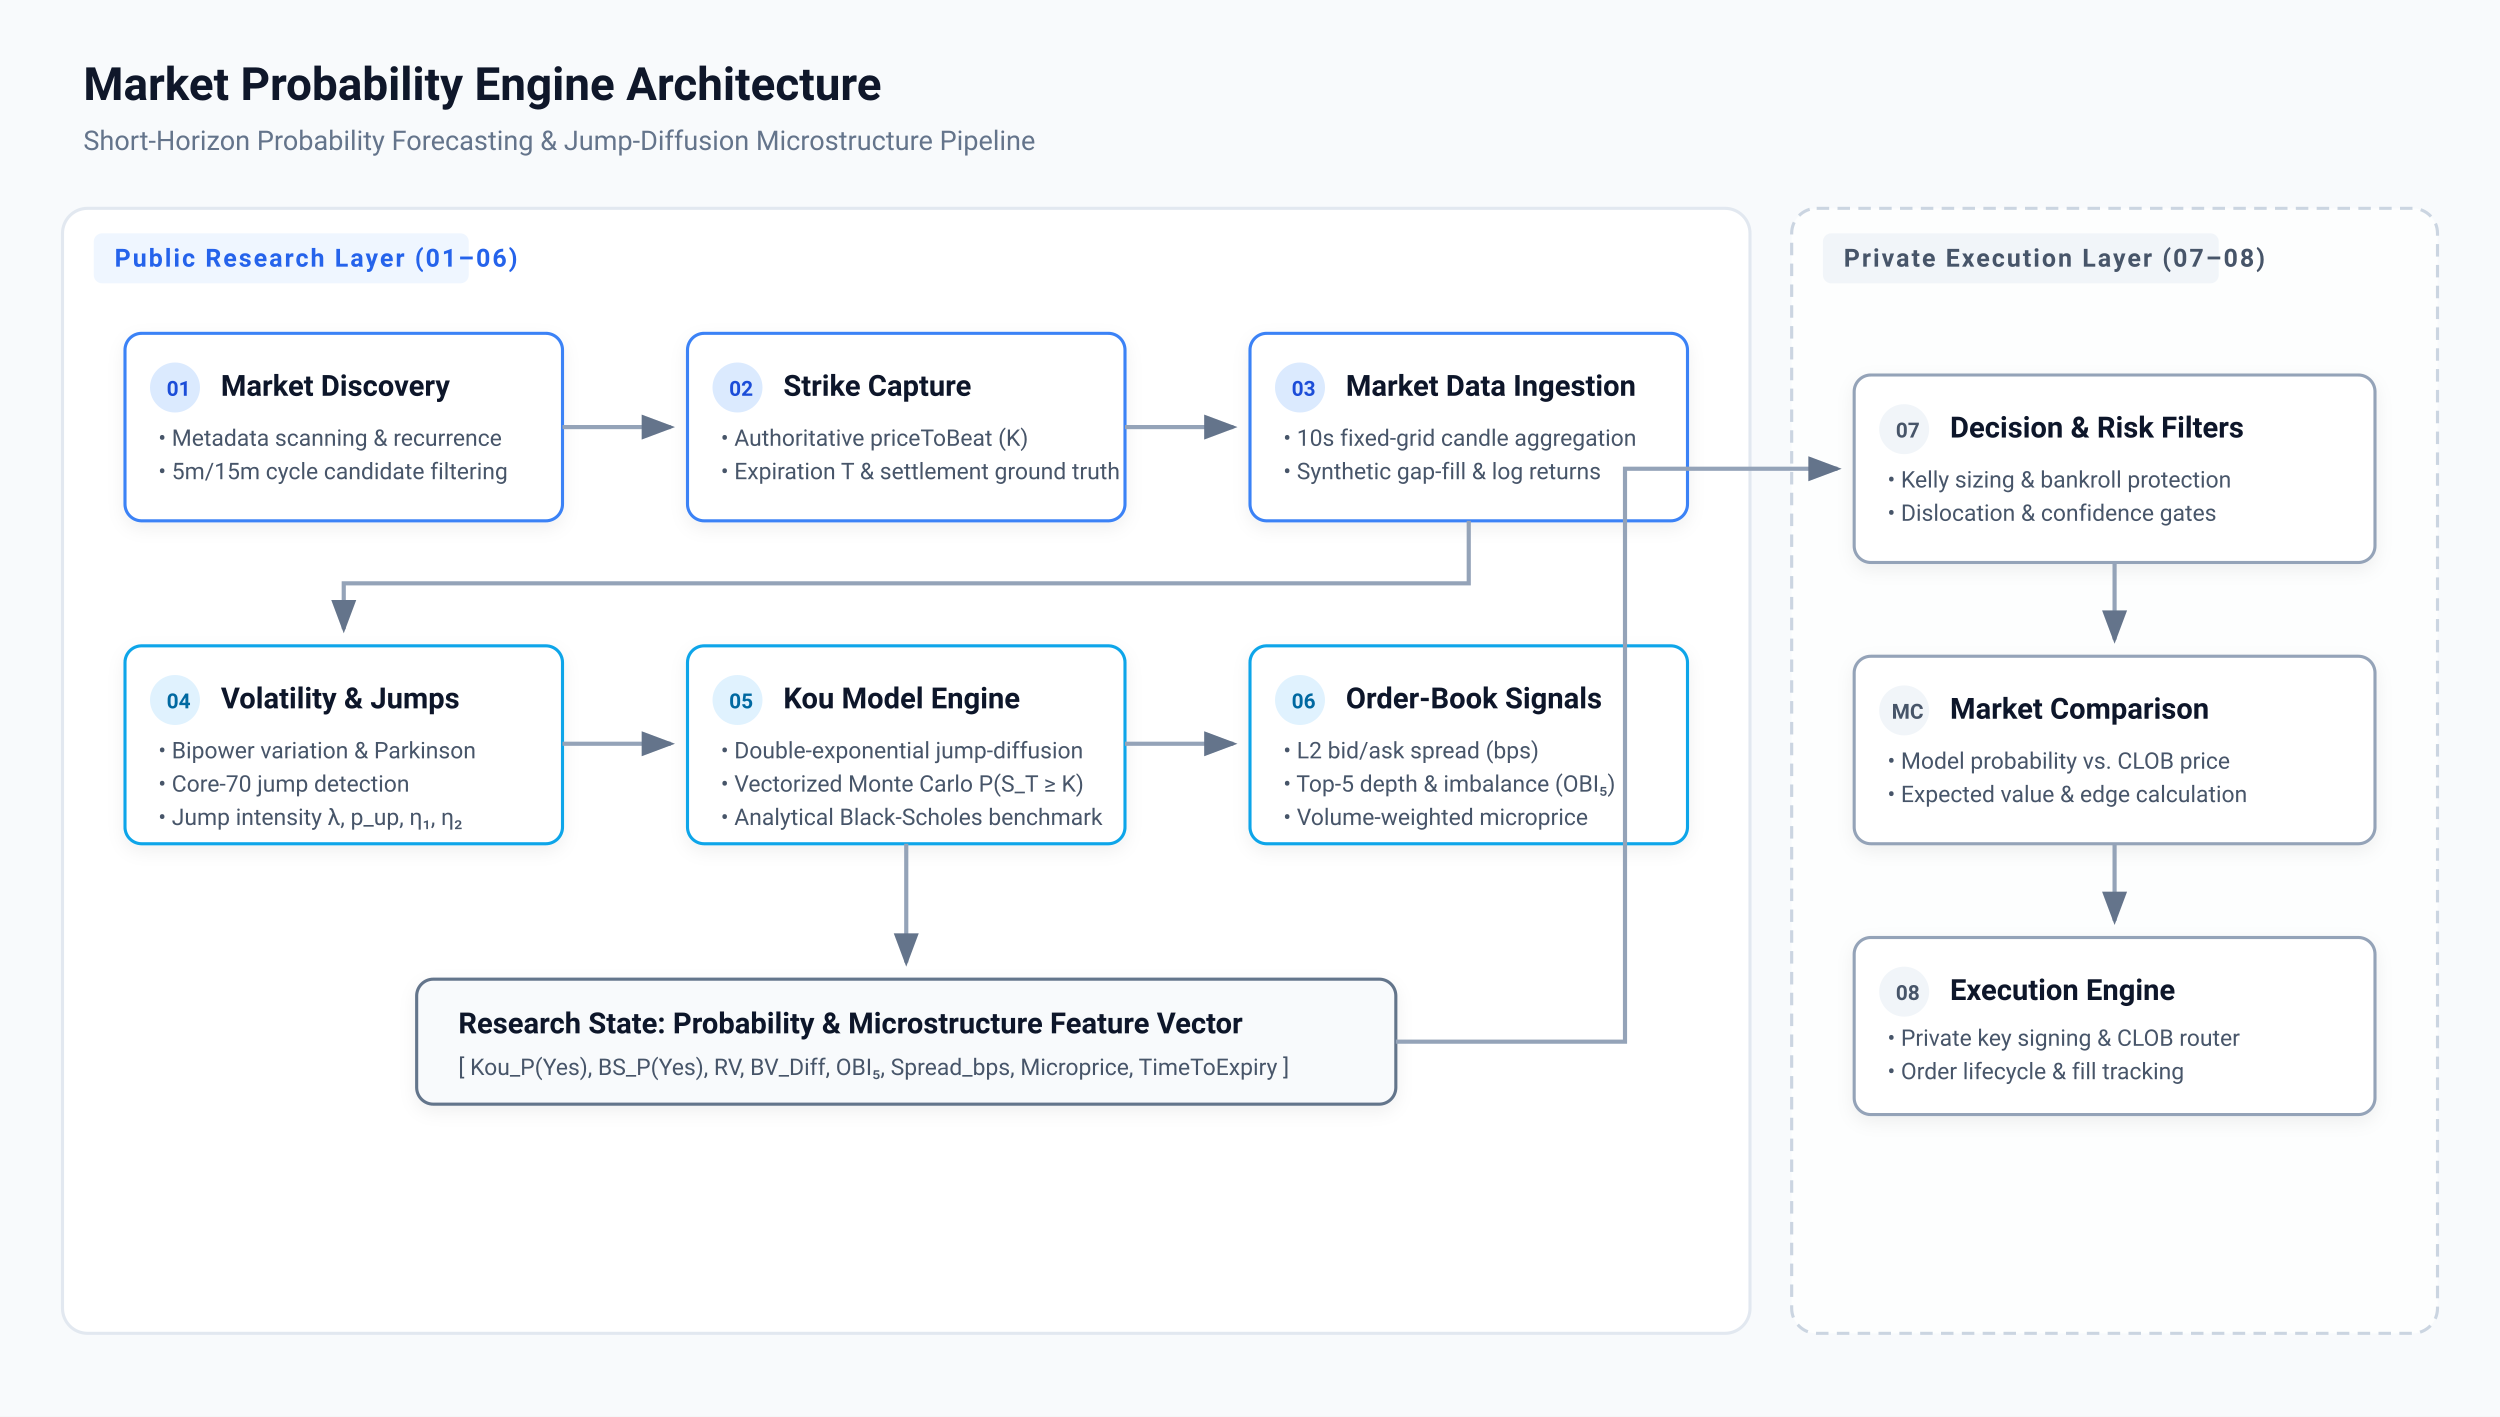
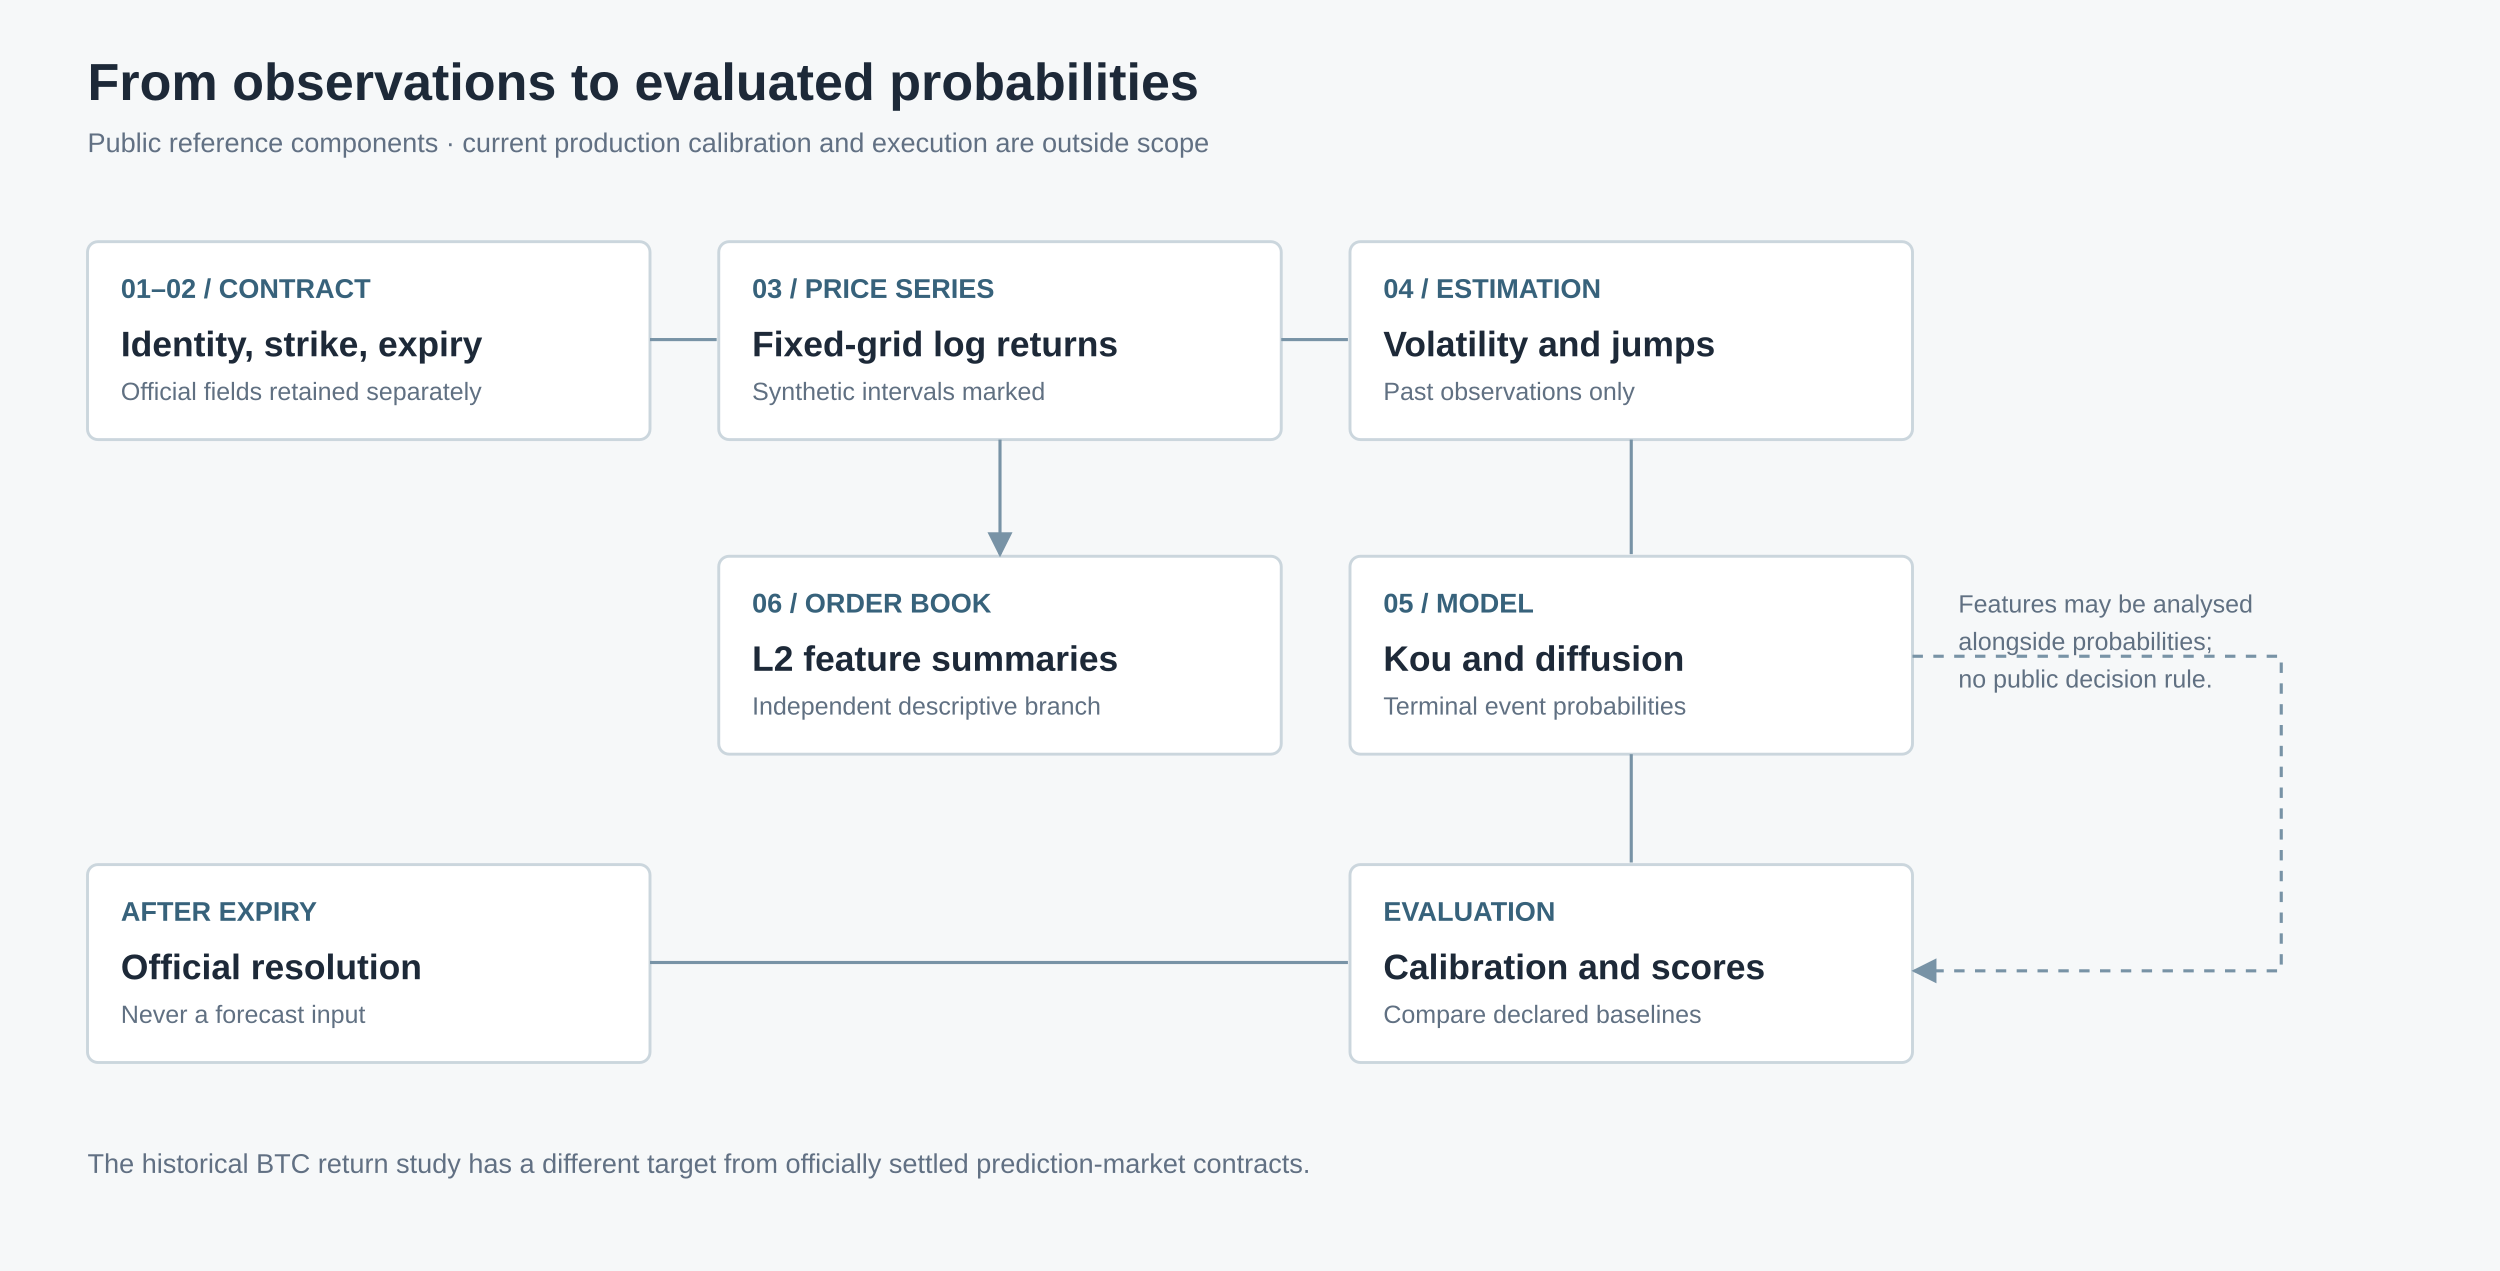
- <svg xmlns="http://www.w3.org/2000/svg" viewBox="0 0 1200 680" width="100%" height="100%">
+ <svg xmlns="http://www.w3.org/2000/svg" viewBox="0 0 1200 610" role="img" aria-labelledby="title desc">
  <defs>
    <style>
-       .title { font-family: -apple-system, BlinkMacSystemFont, "Segoe UI", Roboto, Helvetica, Arial, sans-serif; font-weight: 700; font-size: 22px; fill: #0f172a; }
-       .subtitle { font-family: -apple-system, BlinkMacSystemFont, "Segoe UI", Roboto, Helvetica, Arial, sans-serif; font-size: 13px; fill: #64748b; }
-       .section-label { font-family: -apple-system, BlinkMacSystemFont, "Segoe UI", Roboto, Helvetica, Arial, sans-serif; font-weight: 600; font-size: 12px; letter-spacing: 0.08em; text-transform: uppercase; }
-       .box-title { font-family: -apple-system, BlinkMacSystemFont, "Segoe UI", Roboto, Helvetica, Arial, sans-serif; font-weight: 600; font-size: 14px; fill: #0f172a; }
-       .box-desc { font-family: -apple-system, BlinkMacSystemFont, "Segoe UI", Roboto, Helvetica, Arial, sans-serif; font-size: 11px; fill: #475569; }
-       .badge { font-family: -apple-system, BlinkMacSystemFont, "Segoe UI", Roboto, Helvetica, Arial, sans-serif; font-weight: 700; font-size: 10px; }
-       .arrow { stroke: #94a3b8; stroke-width: 2; fill: none; marker-end: url(#arrowhead); }
-       .arrow-dashed { stroke: #cbd5e1; stroke-width: 2; stroke-dasharray: 4 4; fill: none; marker-end: url(#arrowhead-gray); }
-     </style>
-     <marker id="arrowhead" markerWidth="8" markerHeight="6" refX="7" refY="3" orient="auto">
-       <polygon points="0 0, 8 3, 0 6" fill="#64748b" />
+ text{font-family:Arial,Helvetica,sans-serif;fill:#1d2938}.title{font-size:25px;font-weight:700}.sub{font-size:13px;fill:#617083}.step{font-size:13px;font-weight:700;fill:#37627b}.head{font-size:17px;font-weight:600}.note{font-size:12px;fill:#607082}.line{stroke:#7893a6;stroke-width:1.5;fill:none;marker-end:url(#arrow)}.dash{stroke-dasharray:5 5}
+ </style>
+     <marker id="arrow" markerWidth="8" markerHeight="8" refX="7" refY="4" orient="auto">
+       <path d="M0 0L8 4L0 8Z" fill="#7893a6" />
    </marker>
-     <marker id="arrowhead-gray" markerWidth="8" markerHeight="6" refX="7" refY="3" orient="auto">
-       <polygon points="0 0, 8 3, 0 6" fill="#94a3b8" />
-     </marker>
-     <filter id="card-shadow" x="-5%" y="-5%" width="110%" height="115%" filterUnits="userSpaceOnUse">
-       <feDropShadow dx="0" dy="3" stdDeviation="4" flood-color="#0f172a" flood-opacity="0.06" />
-     </filter>
  </defs>
-   <rect width="100%" height="100%" fill="#f8fafc" />
-   <text x="40" y="48" class="title">Market Probability Engine Architecture</text>
-   <text x="40" y="72" class="subtitle">Short-Horizon Probability Forecasting &amp; Jump-Diffusion Microstructure Pipeline</text>
-   <rect x="30" y="100" width="810" height="540" rx="12" fill="#ffffff" stroke="#e2e8f0" stroke-width="1.5" />
-   <rect x="45" y="112" width="180" height="24" rx="4" fill="#eff6ff" />
-   <text x="55" y="128" class="section-label" fill="#2563eb">Public Research Layer (01–06)</text>
-   <rect x="860" y="100" width="310" height="540" rx="12" fill="#fdfefe" stroke="#cbd5e1" stroke-width="1.5" stroke-dasharray="6 4" />
-   <rect x="875" y="112" width="190" height="24" rx="4" fill="#f1f5f9" />
-   <text x="885" y="128" class="section-label" fill="#475569">Private Execution Layer (07–08)</text>
-   <g transform="translate(60, 160)" filter="url(#card-shadow)">
-     <rect width="210" height="90" rx="8" fill="#ffffff" stroke="#3b82f6" stroke-width="1.5" />
-     <circle cx="24" cy="26" r="12" fill="#dbeafe" />
-     <text x="20" y="30" class="badge" fill="#1d4ed8">01</text>
-     <text x="46" y="30" class="box-title">Market Discovery</text>
-     <text x="16" y="54" class="box-desc">• Metadata scanning &amp; recurrence</text>
-     <text x="16" y="70" class="box-desc">• 5m/15m cycle candidate filtering</text>
+   <rect width="1200" height="610" fill="#f6f8f9" />
+   <text class="title" x="42" y="48">From observations to evaluated probabilities</text>
+   <text class="sub" x="42" y="73">Public reference components · current production calibration and execution are outside scope</text>
+   <g fill="#fff" stroke="#cbd6dd" stroke-width="1.4">
+     <rect x="42" y="116" width="270" height="95" rx="5" />
+     <rect x="345" y="116" width="270" height="95" rx="5" />
+     <rect x="648" y="116" width="270" height="95" rx="5" />
+     <rect x="345" y="267" width="270" height="95" rx="5" />
+     <rect x="648" y="267" width="270" height="95" rx="5" />
+     <rect x="42" y="415" width="270" height="95" rx="5" />
+     <rect x="648" y="415" width="270" height="95" rx="5" />
  </g>
-   <g transform="translate(330, 160)" filter="url(#card-shadow)">
-     <rect width="210" height="90" rx="8" fill="#ffffff" stroke="#3b82f6" stroke-width="1.5" />
-     <circle cx="24" cy="26" r="12" fill="#dbeafe" />
-     <text x="20" y="30" class="badge" fill="#1d4ed8">02</text>
-     <text x="46" y="30" class="box-title">Strike Capture</text>
-     <text x="16" y="54" class="box-desc">• Authoritative priceToBeat (K)</text>
-     <text x="16" y="70" class="box-desc">• Expiration T &amp; settlement ground truth</text>
-   </g>
-   <g transform="translate(600, 160)" filter="url(#card-shadow)">
-     <rect width="210" height="90" rx="8" fill="#ffffff" stroke="#3b82f6" stroke-width="1.5" />
-     <circle cx="24" cy="26" r="12" fill="#dbeafe" />
-     <text x="20" y="30" class="badge" fill="#1d4ed8">03</text>
-     <text x="46" y="30" class="box-title">Market Data Ingestion</text>
-     <text x="16" y="54" class="box-desc">• 10s fixed-grid candle aggregation</text>
-     <text x="16" y="70" class="box-desc">• Synthetic gap-fill &amp; log returns</text>
-   </g>
-   <g transform="translate(60, 310)" filter="url(#card-shadow)">
-     <rect width="210" height="95" rx="8" fill="#ffffff" stroke="#0ea5e9" stroke-width="1.5" />
-     <circle cx="24" cy="26" r="12" fill="#e0f2fe" />
-     <text x="20" y="30" class="badge" fill="#0369a1">04</text>
-     <text x="46" y="30" class="box-title">Volatility &amp; Jumps</text>
-     <text x="16" y="54" class="box-desc">• Bipower variation &amp; Parkinson</text>
-     <text x="16" y="70" class="box-desc">• Core-70 jump detection</text>
-     <text x="16" y="86" class="box-desc">• Jump intensity λ, p_up, η₁, η₂</text>
-   </g>
-   <g transform="translate(330, 310)" filter="url(#card-shadow)">
-     <rect width="210" height="95" rx="8" fill="#ffffff" stroke="#0ea5e9" stroke-width="1.5" />
-     <circle cx="24" cy="26" r="12" fill="#e0f2fe" />
-     <text x="20" y="30" class="badge" fill="#0369a1">05</text>
-     <text x="46" y="30" class="box-title">Kou Model Engine</text>
-     <text x="16" y="54" class="box-desc">• Double-exponential jump-diffusion</text>
-     <text x="16" y="70" class="box-desc">• Vectorized Monte Carlo P(S_T ≥ K)</text>
-     <text x="16" y="86" class="box-desc">• Analytical Black-Scholes benchmark</text>
-   </g>
-   <g transform="translate(600, 310)" filter="url(#card-shadow)">
-     <rect width="210" height="95" rx="8" fill="#ffffff" stroke="#0ea5e9" stroke-width="1.5" />
-     <circle cx="24" cy="26" r="12" fill="#e0f2fe" />
-     <text x="20" y="30" class="badge" fill="#0369a1">06</text>
-     <text x="46" y="30" class="box-title">Order-Book Signals</text>
-     <text x="16" y="54" class="box-desc">• L2 bid/ask spread (bps)</text>
-     <text x="16" y="70" class="box-desc">• Top-5 depth &amp; imbalance (OBI₅)</text>
-     <text x="16" y="86" class="box-desc">• Volume-weighted microprice</text>
-   </g>
-   <g transform="translate(200, 470)" filter="url(#card-shadow)">
-     <rect width="470" height="60" rx="8" fill="#f8fafc" stroke="#64748b" stroke-width="1.5" />
-     <text x="20" y="26" class="box-title" fill="#334155">Research State: Probability &amp; Microstructure Feature Vector</text>
-     <text x="20" y="46" class="box-desc" fill="#64748b">[ Kou_P(Yes), BS_P(Yes), RV, BV_Diff, OBI₅, Spread_bps, Microprice, TimeToExpiry ]</text>
-   </g>
-   <g transform="translate(890, 180)" filter="url(#card-shadow)">
-     <rect width="250" height="90" rx="8" fill="#ffffff" stroke="#94a3b8" stroke-width="1.5" />
-     <circle cx="24" cy="26" r="12" fill="#f1f5f9" />
-     <text x="20" y="30" class="badge" fill="#475569">07</text>
-     <text x="46" y="30" class="box-title">Decision &amp; Risk Filters</text>
-     <text x="16" y="54" class="box-desc">• Kelly sizing &amp; bankroll protection</text>
-     <text x="16" y="70" class="box-desc">• Dislocation &amp; confidence gates</text>
-   </g>
-   <g transform="translate(890, 315)" filter="url(#card-shadow)">
-     <rect width="250" height="90" rx="8" fill="#ffffff" stroke="#94a3b8" stroke-width="1.5" />
-     <circle cx="24" cy="26" r="12" fill="#f1f5f9" />
-     <text x="18" y="30" class="badge" fill="#475569">MC</text>
-     <text x="46" y="30" class="box-title">Market Comparison</text>
-     <text x="16" y="54" class="box-desc">• Model probability vs. CLOB price</text>
-     <text x="16" y="70" class="box-desc">• Expected value &amp; edge calculation</text>
-   </g>
-   <g transform="translate(890, 450)" filter="url(#card-shadow)">
-     <rect width="250" height="85" rx="8" fill="#ffffff" stroke="#94a3b8" stroke-width="1.5" />
-     <circle cx="24" cy="26" r="12" fill="#f1f5f9" />
-     <text x="20" y="30" class="badge" fill="#475569">08</text>
-     <text x="46" y="30" class="box-title">Execution Engine</text>
-     <text x="16" y="52" class="box-desc">• Private key signing &amp; CLOB router</text>
-     <text x="16" y="68" class="box-desc">• Order lifecycle &amp; fill tracking</text>
-   </g>
-   <line x1="270" y1="205" x2="322" y2="205" class="arrow" />
-   <line x1="540" y1="205" x2="592" y2="205" class="arrow" />
-   <path d="M 705 250 L 705 280 L 165 280 L 165 302" class="arrow" />
-   <line x1="270" y1="357" x2="322" y2="357" class="arrow" />
-   <line x1="540" y1="357" x2="592" y2="357" class="arrow" />
-   <path d="M 435 405 L 435 462" class="arrow" />
-   <path d="M 670 500 L 780 500 L 780 225 L 882 225" class="arrow" />
-   <line x1="1015" y1="270" x2="1015" y2="307" class="arrow" />
-   <line x1="1015" y1="405" x2="1015" y2="442" class="arrow" />
+   <text class="step" x="58" y="143">01–02 / CONTRACT</text>
+   <text class="head" x="58" y="171">Identity, strike, expiry</text>
+   <text class="note" x="58" y="192">Official fields retained separately</text>
+   <text class="step" x="361" y="143">03 / PRICE SERIES</text>
+   <text class="head" x="361" y="171">Fixed-grid log returns</text>
+   <text class="note" x="361" y="192">Synthetic intervals marked</text>
+   <text class="step" x="664" y="143">04 / ESTIMATION</text>
+   <text class="head" x="664" y="171">Volatility and jumps</text>
+   <text class="note" x="664" y="192">Past observations only</text>
+   <text class="step" x="361" y="294">06 / ORDER BOOK</text>
+   <text class="head" x="361" y="322">L2 feature summaries</text>
+   <text class="note" x="361" y="343">Independent descriptive branch</text>
+   <text class="step" x="664" y="294">05 / MODEL</text>
+   <text class="head" x="664" y="322">Kou and diffusion</text>
+   <text class="note" x="664" y="343">Terminal event probabilities</text>
+   <text class="step" x="58" y="442">AFTER EXPIRY</text>
+   <text class="head" x="58" y="470">Official resolution</text>
+   <text class="note" x="58" y="491">Never a forecast input</text>
+   <text class="step" x="664" y="442">EVALUATION</text>
+   <text class="head" x="664" y="470">Calibration and scores</text>
+   <text class="note" x="664" y="491">Compare declared baselines</text>
+   <path class="line" d="M312 163H344M615 163H647M783 211V266M783 362V414M312 462H647M480 211V266" />
+   <path class="line dash" d="M918 315H1095V466H919" />
+   <text class="note" x="940" y="294">Features may be analysed</text>
+   <text class="note" x="940" y="312">alongside probabilities;</text>
+   <text class="note" x="940" y="330">no public decision rule.</text>
+   <text class="sub" x="42" y="563">The historical BTC return study has a different target from officially settled prediction-market contracts.</text>
</svg>
